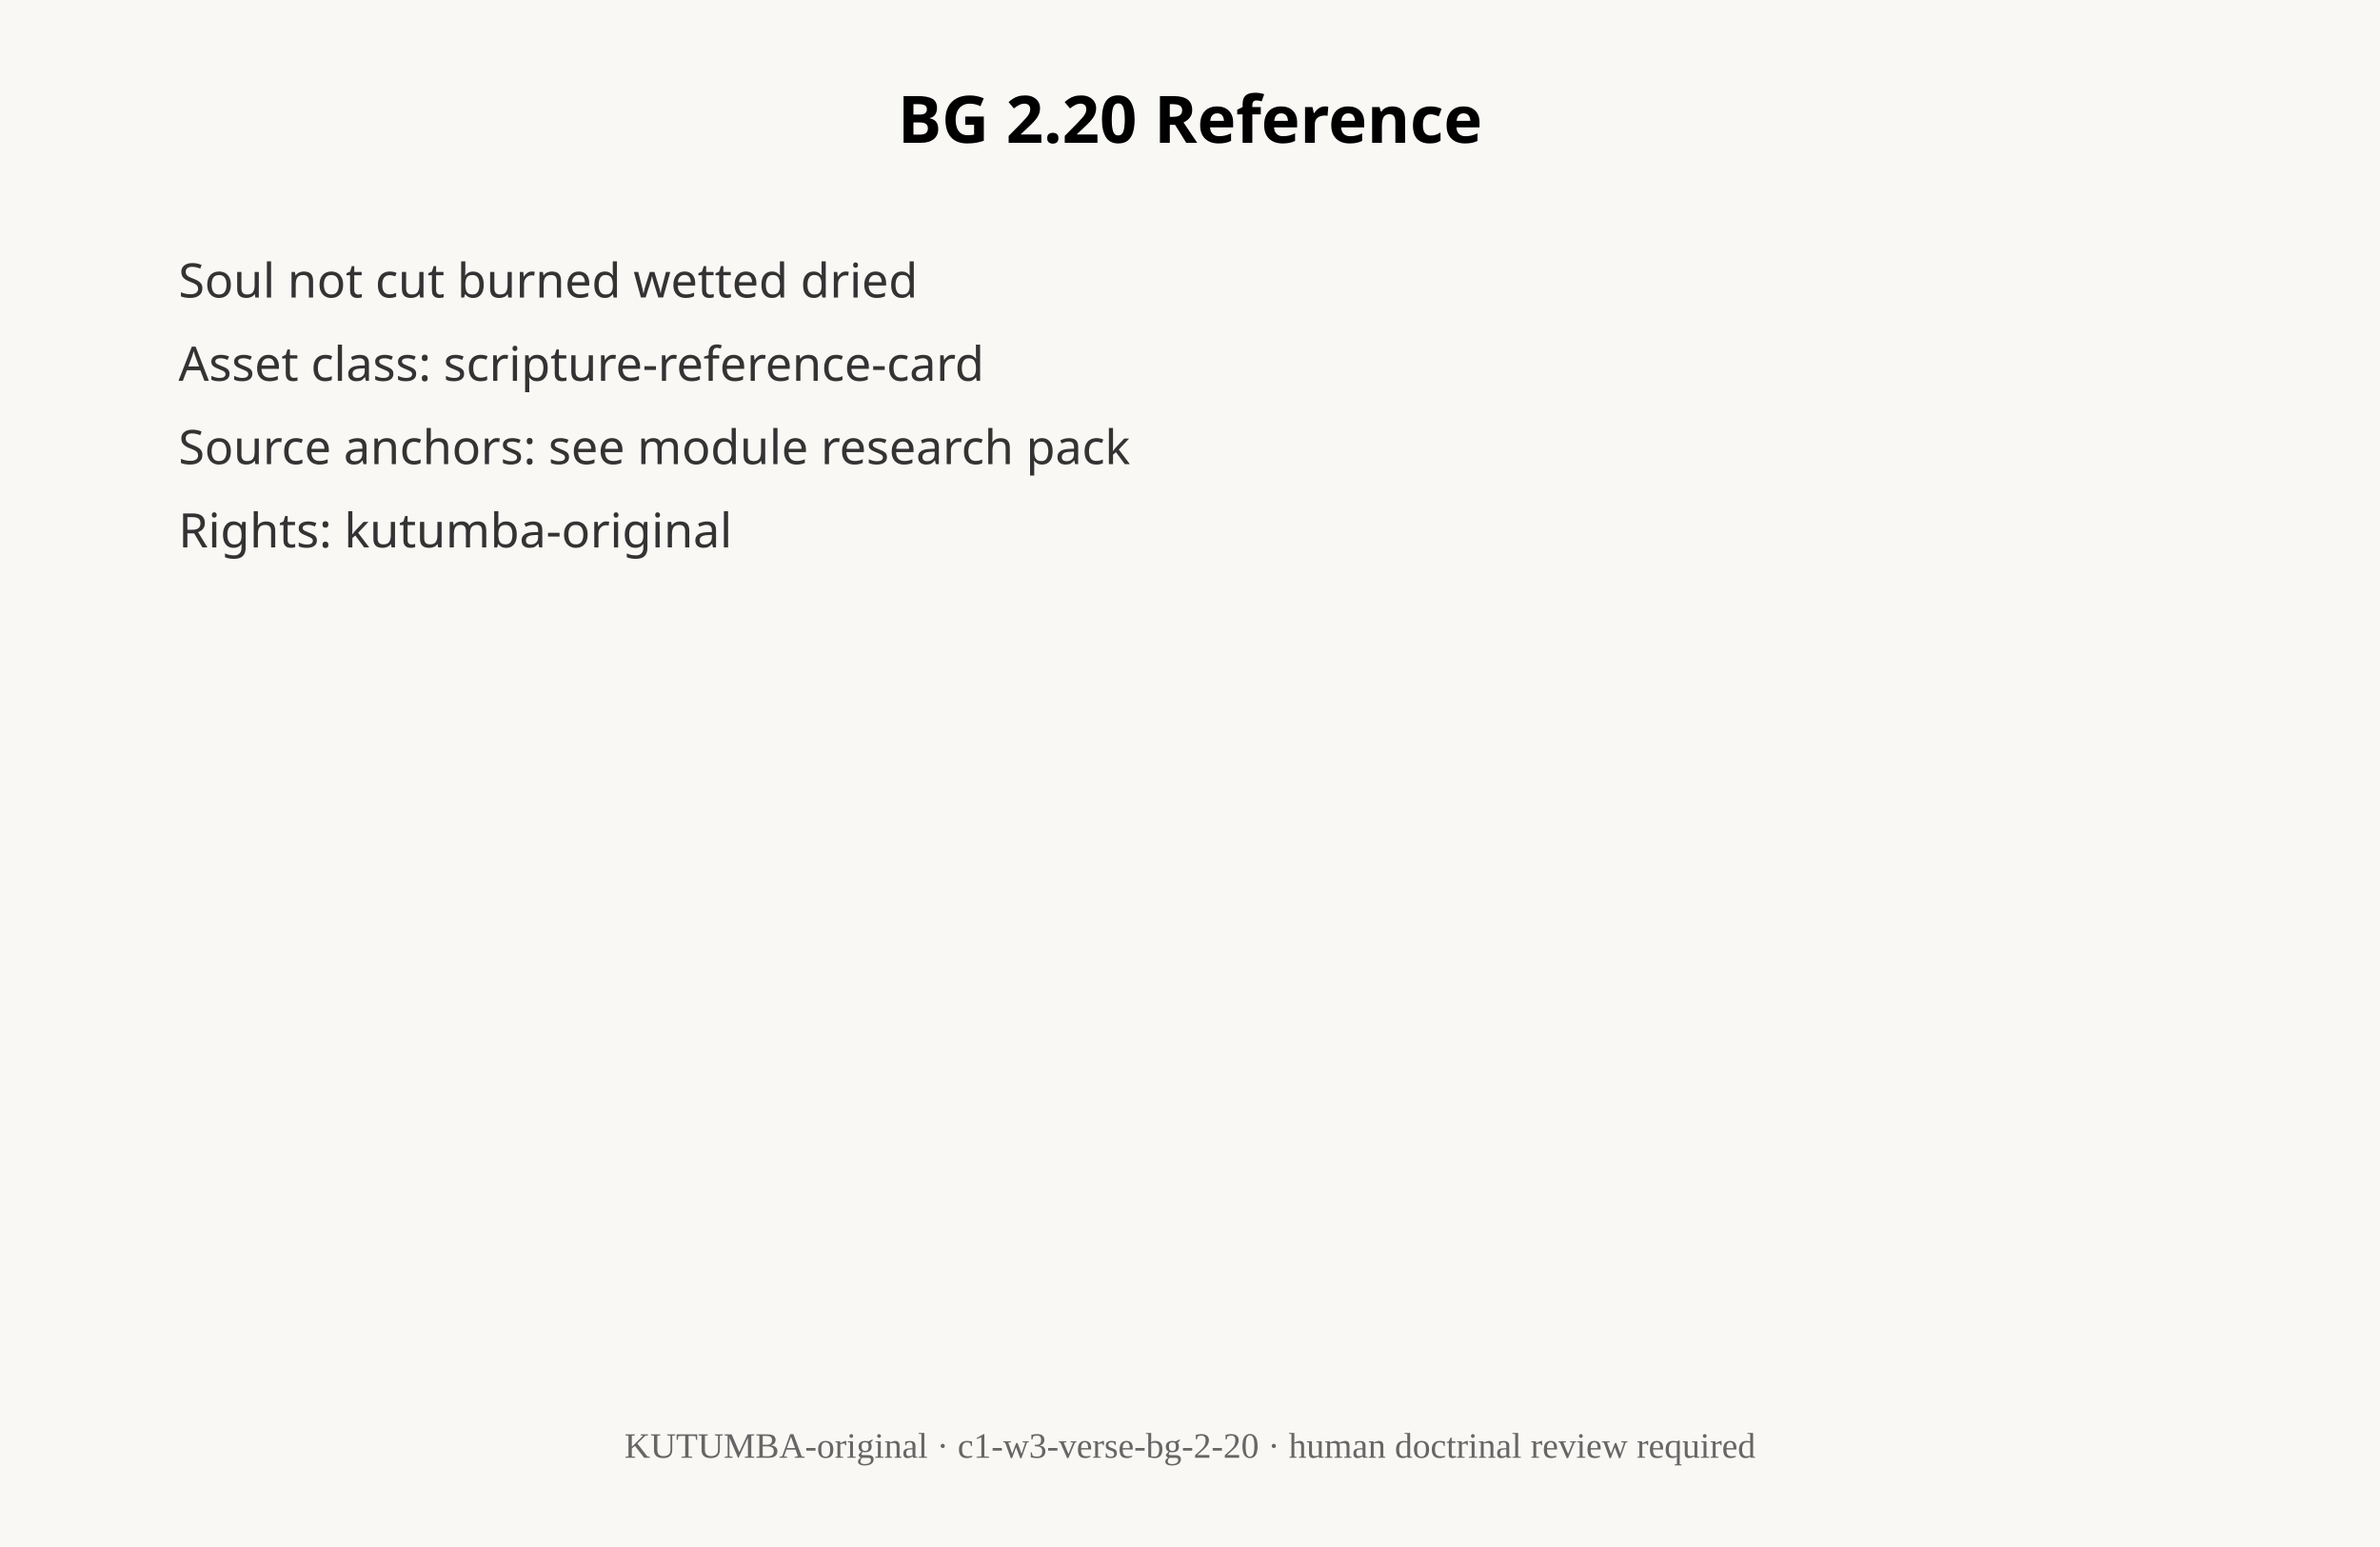
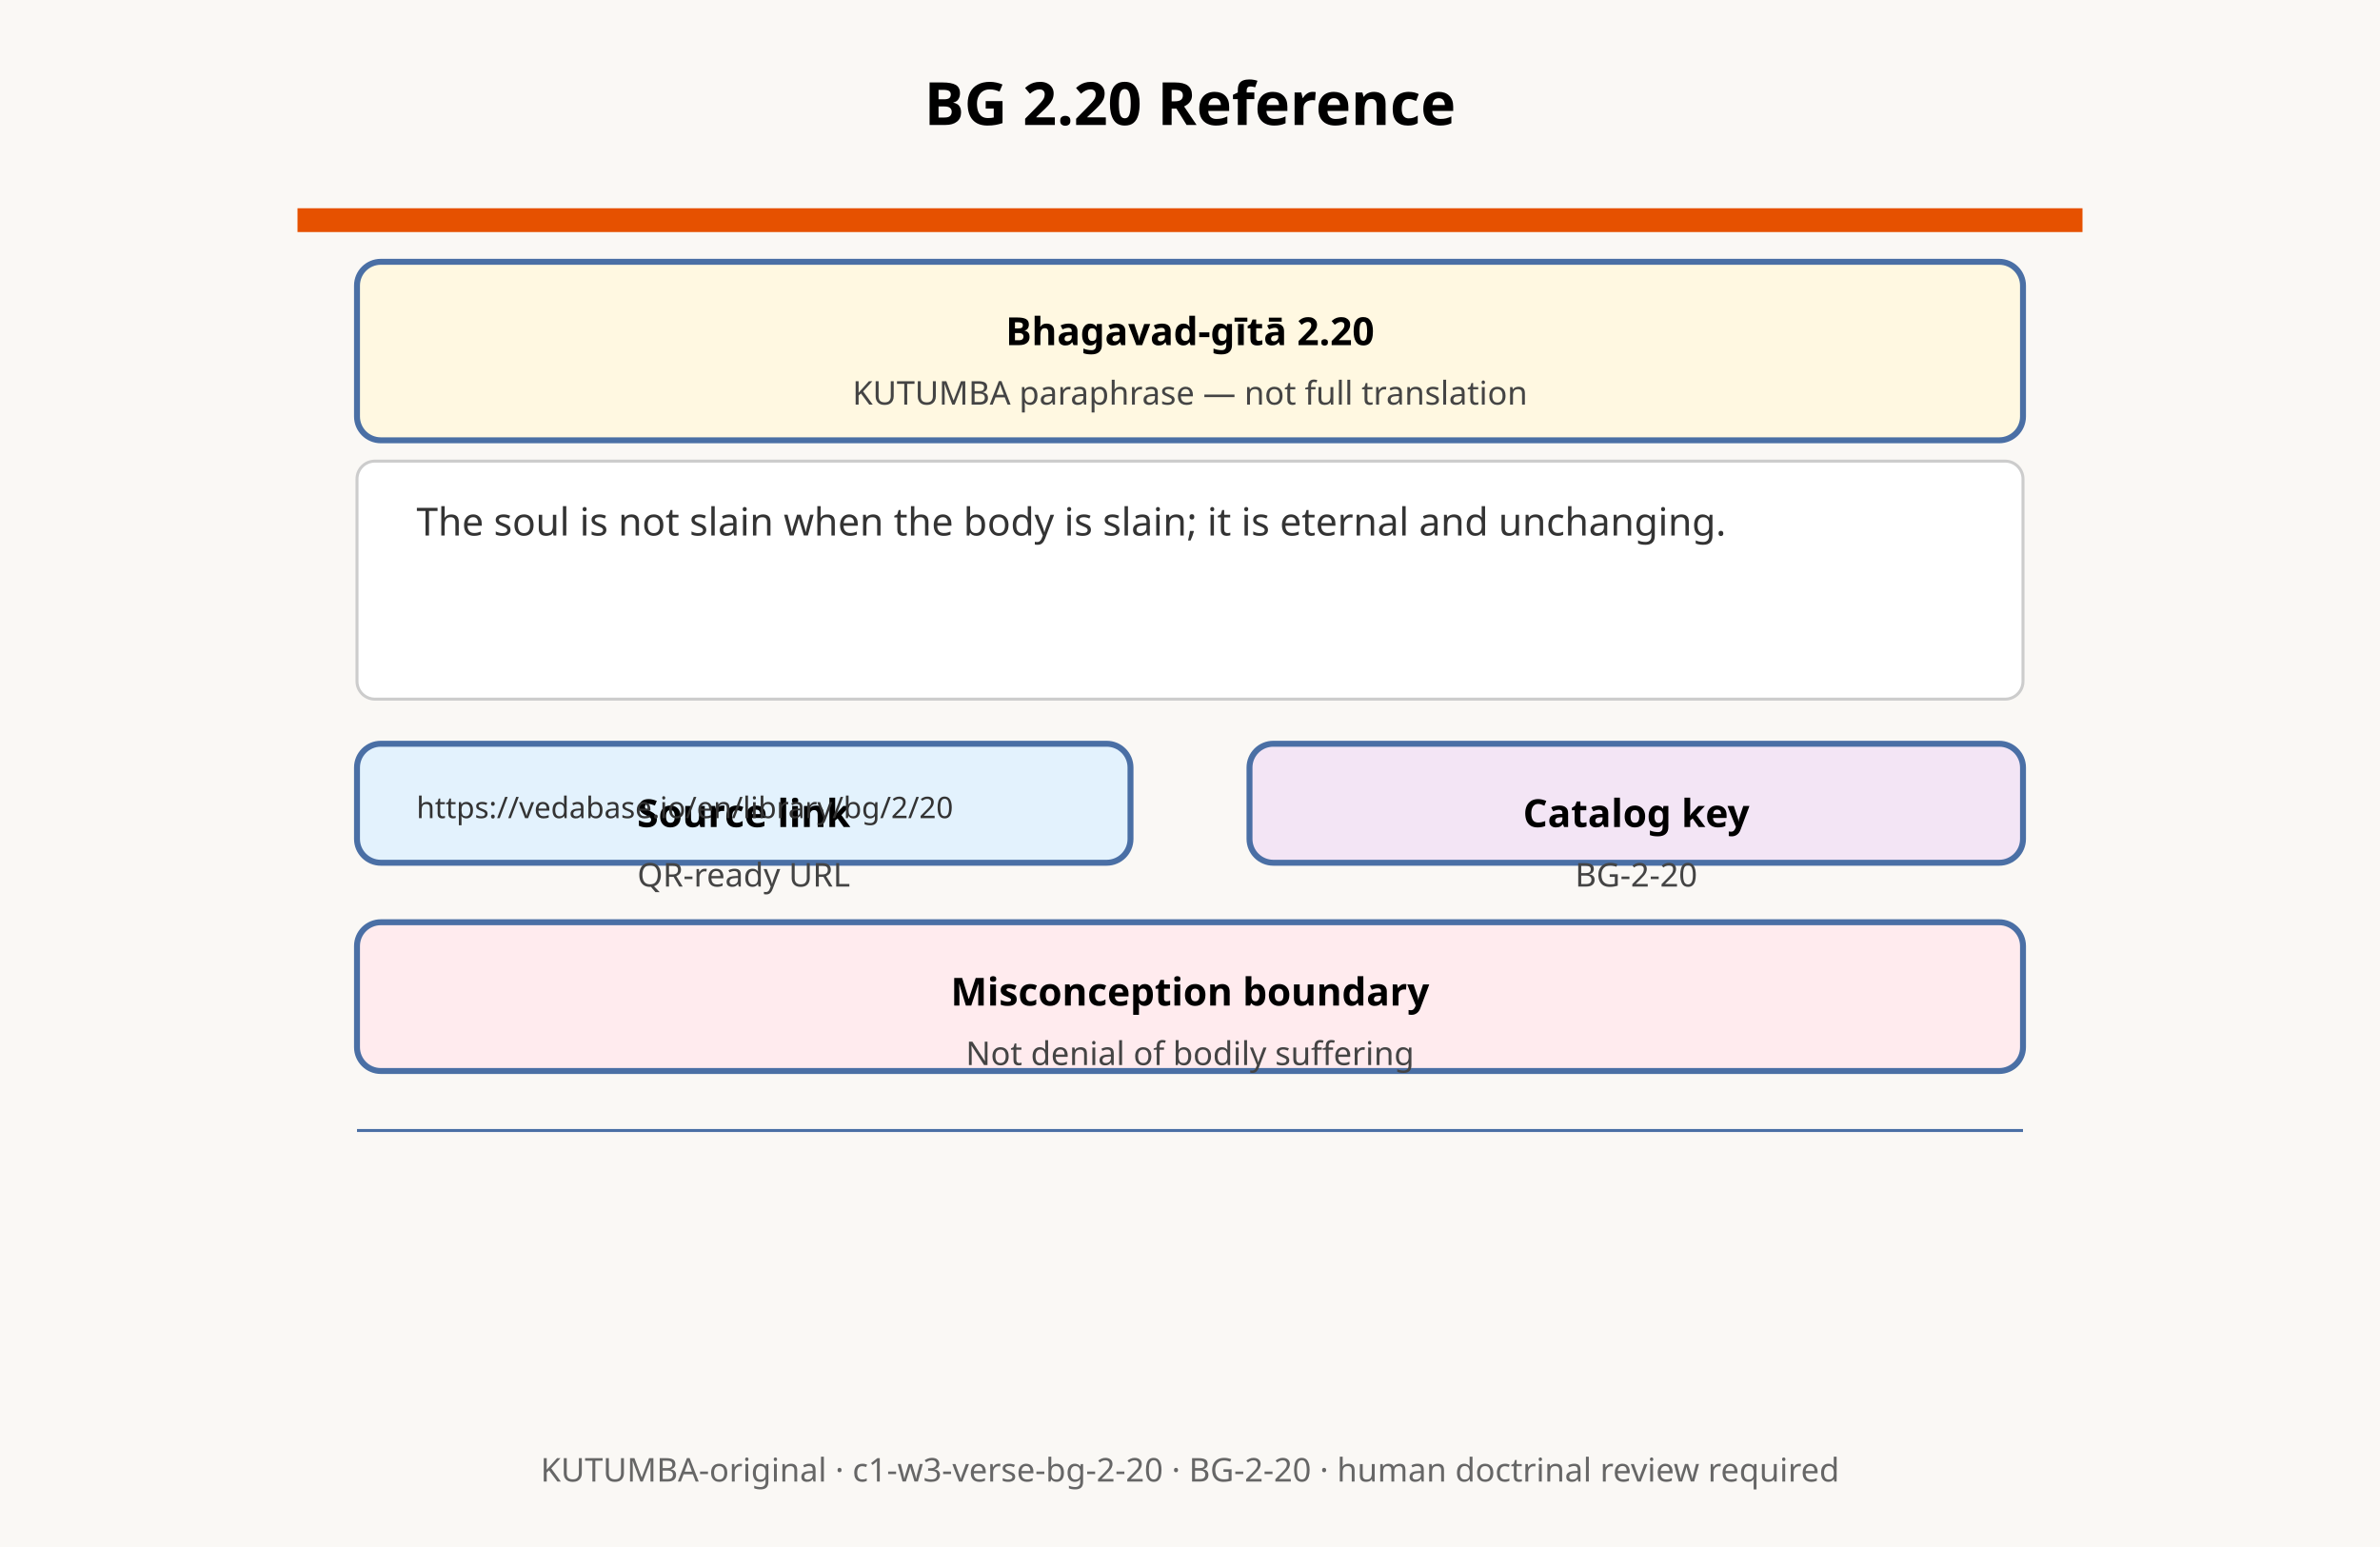
<svg xmlns="http://www.w3.org/2000/svg" viewBox="0 0 800 520" role="img">
  <rect width="800" height="520" fill="#faf8f5" />
-   <text x="400" y="48" text-anchor="middle" font-family="Segoe UI,sans-serif" font-size="22" font-weight="600">BG 2.20 Reference</text>
-   <text x="60" y="100" font-family="Segoe UI,sans-serif" font-size="16" fill="#333">Soul not cut burned wetted dried</text>
-   <text x="60" y="128" font-family="Segoe UI,sans-serif" font-size="16" fill="#333">Asset class: scripture-reference-card</text>
-   <text x="60" y="156" font-family="Segoe UI,sans-serif" font-size="16" fill="#333">Source anchors: see module research pack</text>
-   <text x="60" y="184" font-family="Segoe UI,sans-serif" font-size="16" fill="#333">Rights: kutumba-original</text>
-   <text x="400" y="490" text-anchor="middle" font-size="12" fill="#666">KUTUMBA-original · c1-w3-verse-bg-2-20 · human doctrinal review required</text>
+   <text x="400" y="42" text-anchor="middle" font-family="Segoe UI,sans-serif" font-size="20" font-weight="600">BG 2.20 Reference</text>
+   <rect x="100" y="70" width="600" height="8" fill="#e65100" />
+   <rect x="120" y="88" width="560" height="60" rx="8" fill="#fff8e1" stroke="#4a6fa5" stroke-width="2" />
+   <text x="400" y="116" text-anchor="middle" font-family="Segoe UI,sans-serif" font-size="13" font-weight="600">Bhagavad-gītā 2.20</text>
+   <text x="400" y="136" text-anchor="middle" font-family="Segoe UI,sans-serif" font-size="11" fill="#444">KUTUMBA paraphrase — not full translation</text>
+   <rect x="120" y="155" width="560" height="80" rx="6" fill="#ffffff" stroke="#ccc" />
+   <text x="140" y="180" text-anchor="start" font-family="Segoe UI,sans-serif" font-size="13" font-weight="normal" fill="#333">The soul is not slain when the body is slain; it is eternal and unchanging.</text>
+   <rect x="120" y="250" width="260" height="40" rx="8" fill="#e3f2fd" stroke="#4a6fa5" stroke-width="2" />
+   <text x="250" y="278" text-anchor="middle" font-family="Segoe UI,sans-serif" font-size="13" font-weight="600">Source link</text>
+   <text x="250" y="298" text-anchor="middle" font-family="Segoe UI,sans-serif" font-size="11" fill="#444">QR-ready URL</text>
+   <text x="140" y="275" text-anchor="start" font-family="Segoe UI,sans-serif" font-size="10" font-weight="normal" fill="#333">https://vedabase.io/en/library/bg/2/20</text>
+   <rect x="420" y="250" width="260" height="40" rx="8" fill="#f3e5f5" stroke="#4a6fa5" stroke-width="2" />
+   <text x="550" y="278" text-anchor="middle" font-family="Segoe UI,sans-serif" font-size="13" font-weight="600">Catalog key</text>
+   <text x="550" y="298" text-anchor="middle" font-family="Segoe UI,sans-serif" font-size="11" fill="#444">BG-2-20</text>
+   <rect x="120" y="310" width="560" height="50" rx="8" fill="#ffebee" stroke="#4a6fa5" stroke-width="2" />
+   <text x="400" y="338" text-anchor="middle" font-family="Segoe UI,sans-serif" font-size="13" font-weight="600">Misconception boundary</text>
+   <text x="400" y="358" text-anchor="middle" font-family="Segoe UI,sans-serif" font-size="11" fill="#444">Not denial of bodily suffering</text>
+   <line x1="120" y1="380" x2="680" y2="380" stroke="#4a6fa5" stroke-width="1" />
+   <text x="400" y="498" text-anchor="middle" font-family="Segoe UI,sans-serif" font-size="11" fill="#666">
+     KUTUMBA-original · c1-w3-verse-bg-2-20 · BG-2-20 · human doctrinal review required
+   </text>
</svg>
